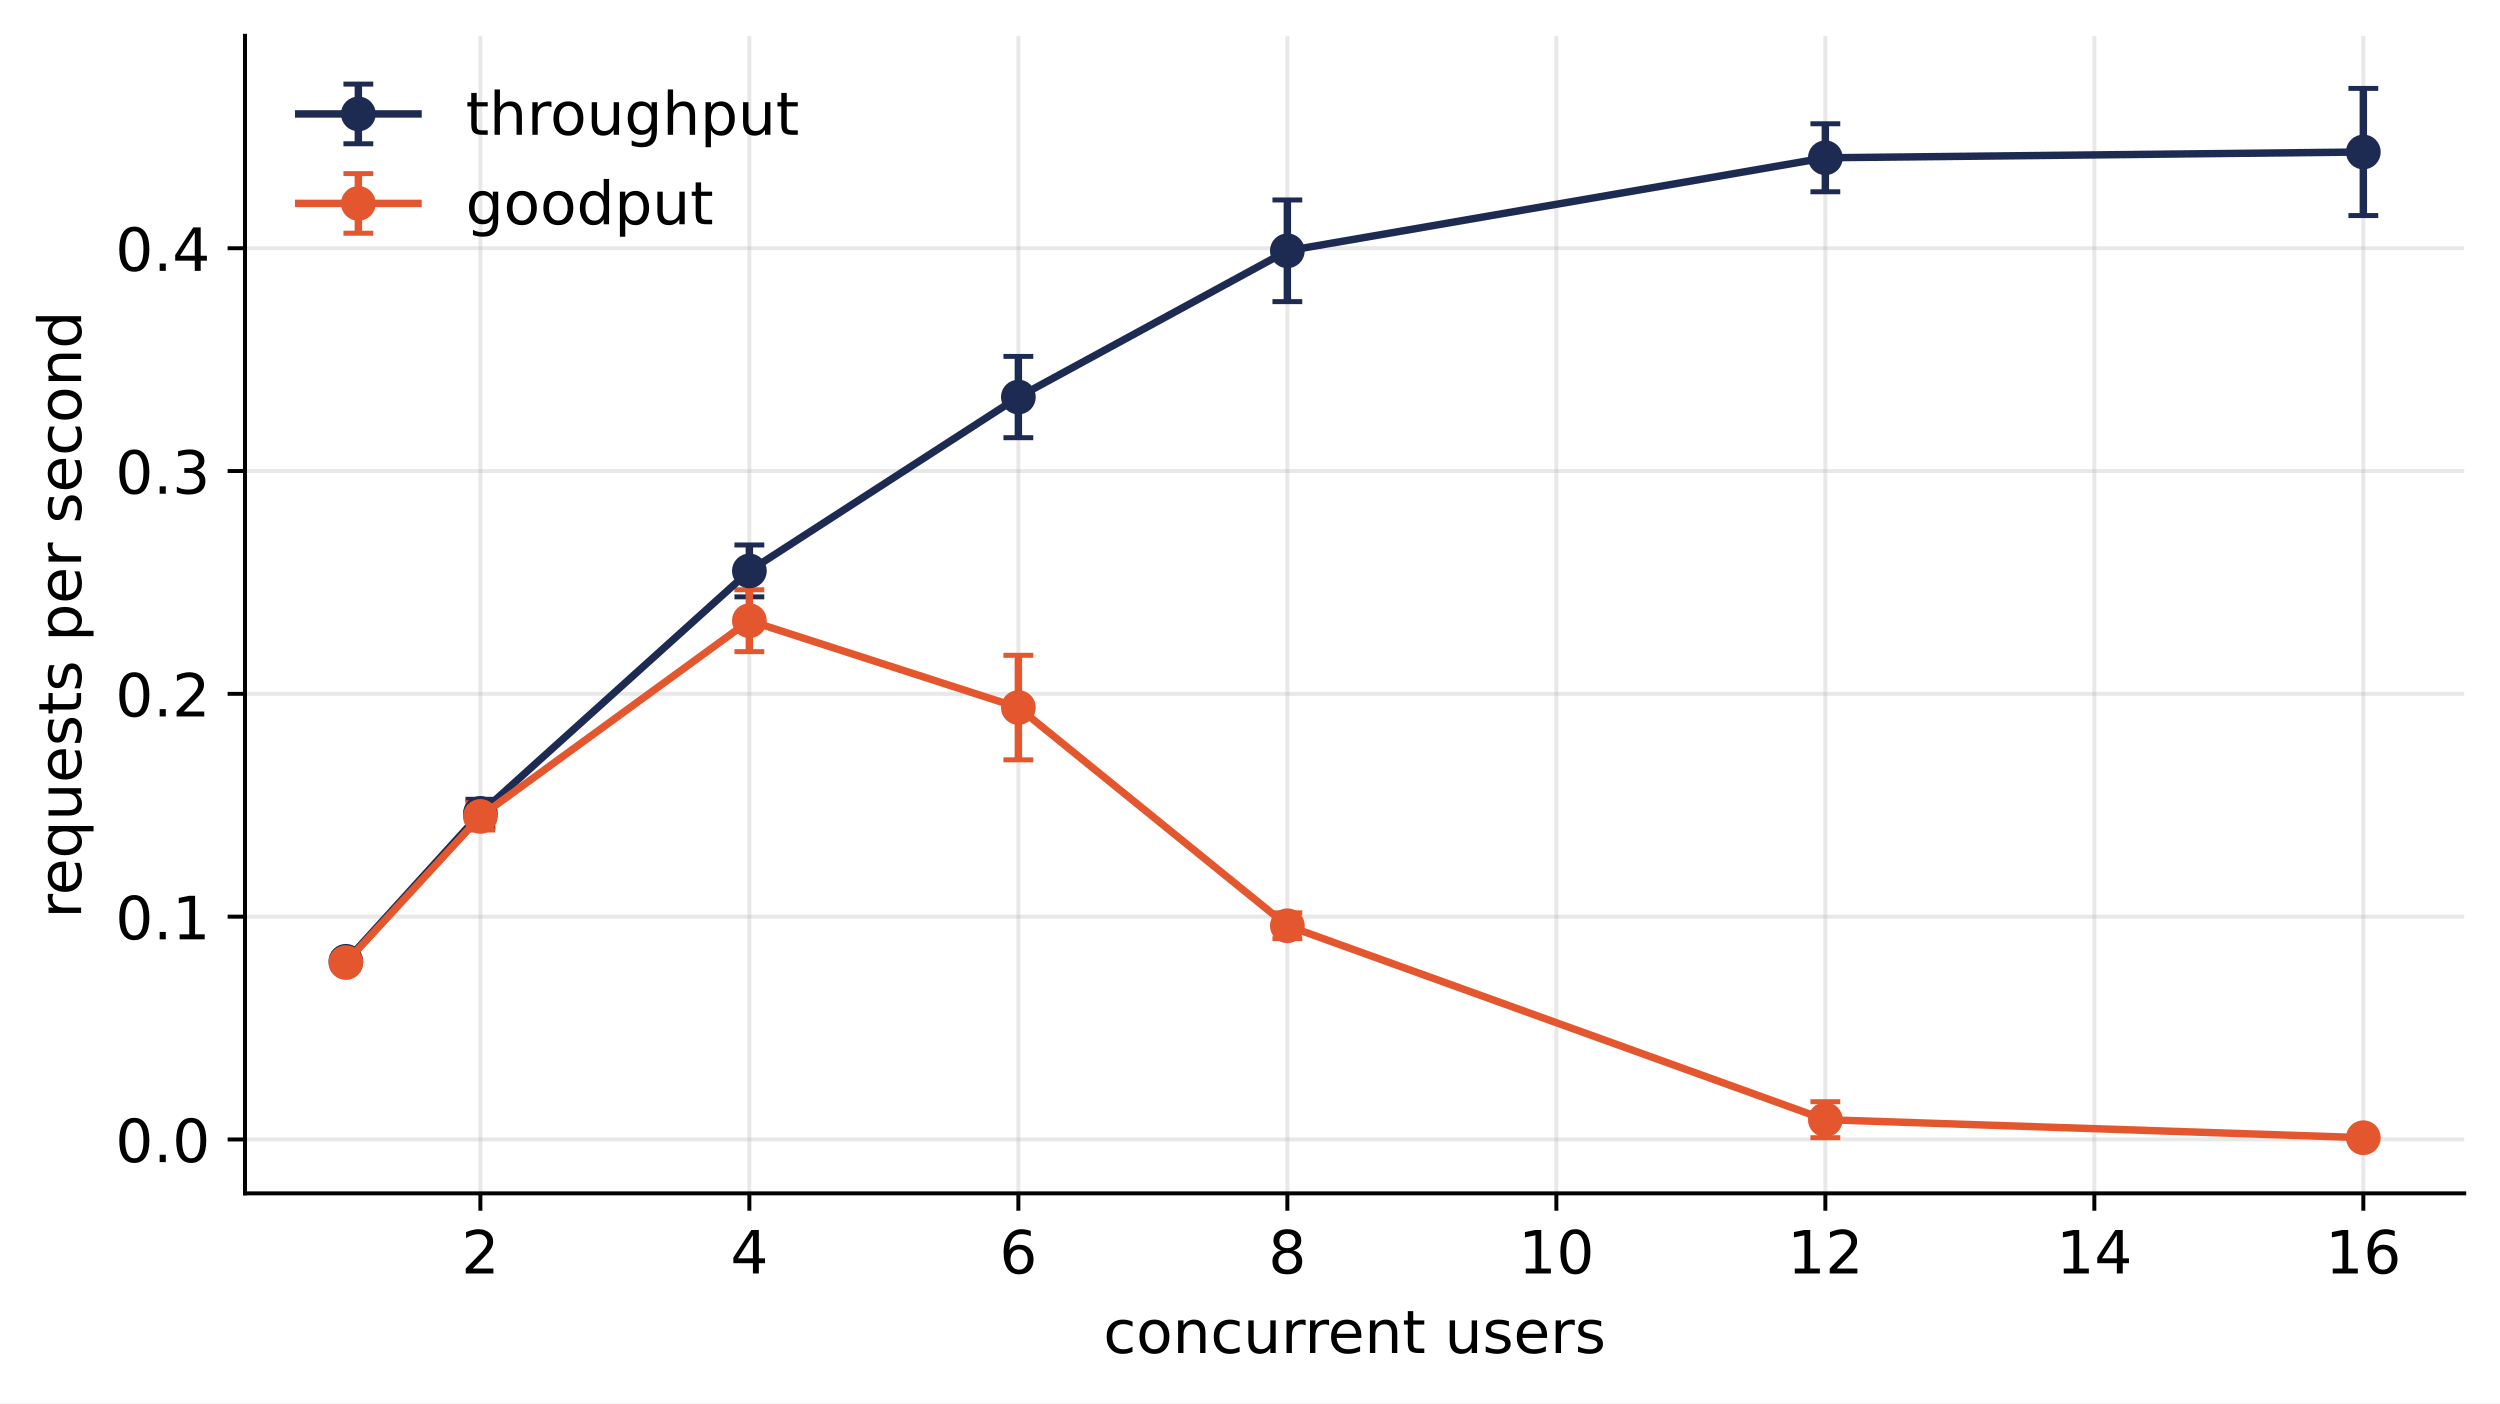
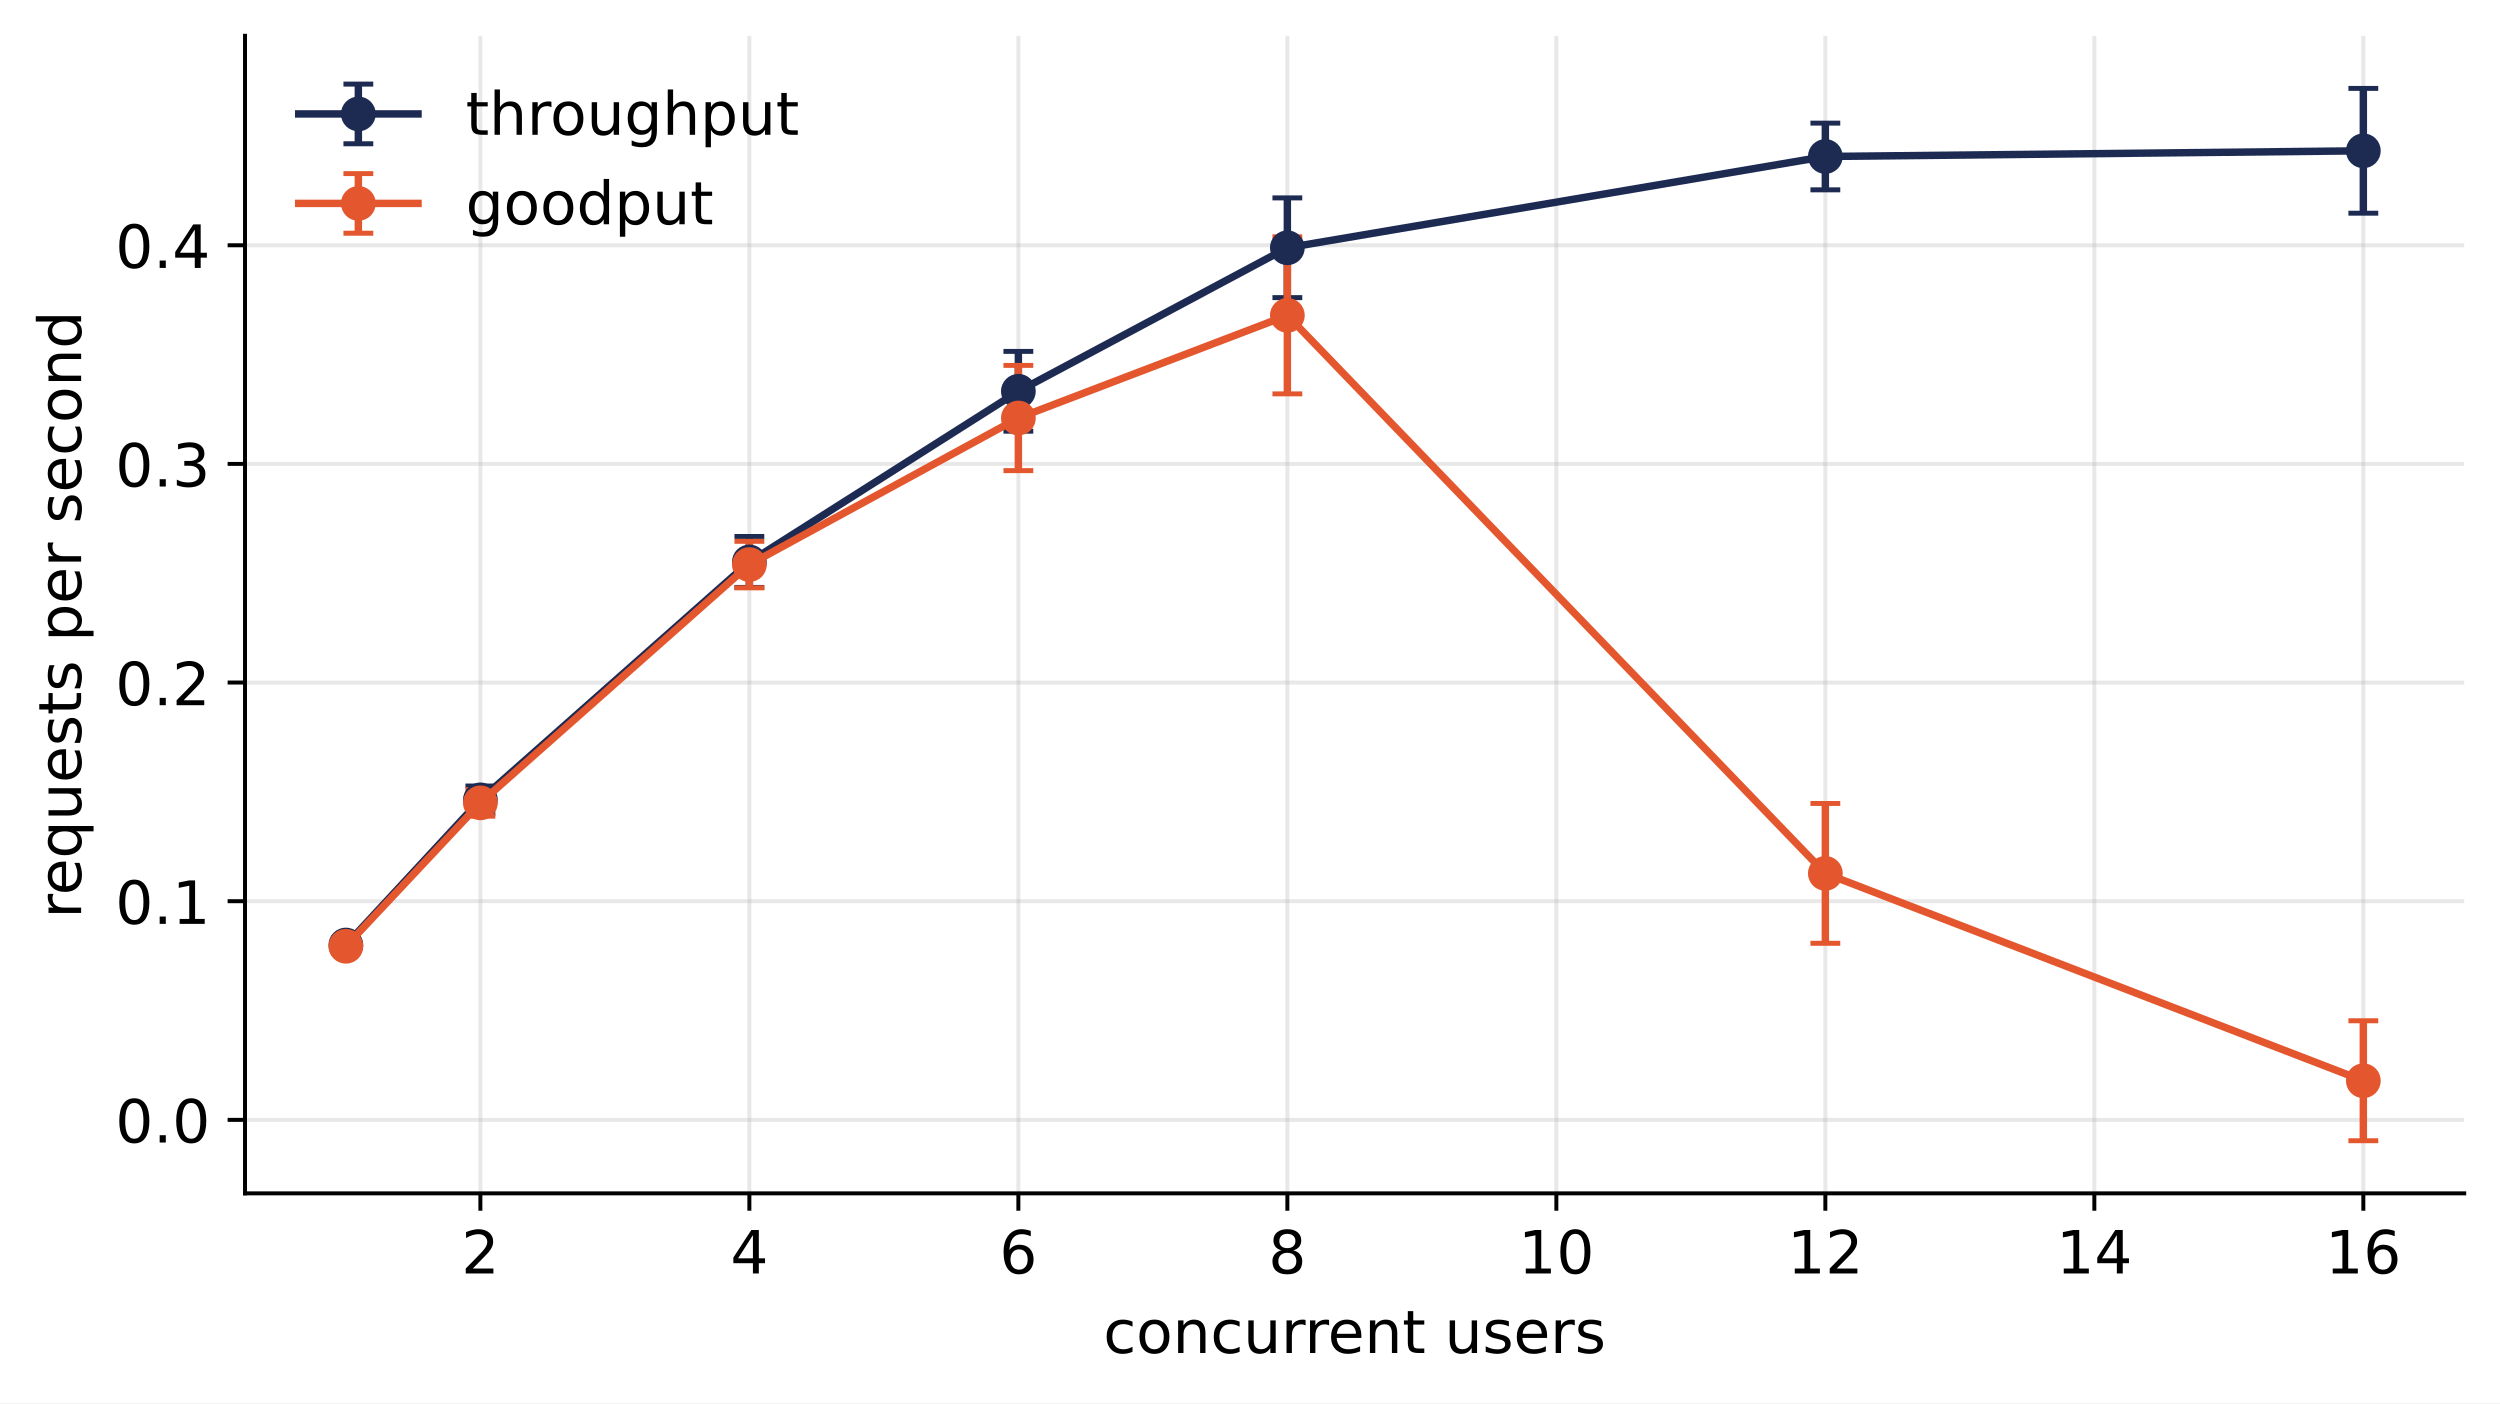
<svg xmlns="http://www.w3.org/2000/svg" xmlns:xlink="http://www.w3.org/1999/xlink" width="502.885pt" height="282.248pt" viewBox="0 0 502.885 282.248" version="1.1">
  <defs>
    <style type="text/css">*{stroke-linejoin: round; stroke-linecap: butt}</style>
  </defs>
  <g id="figure_1">
    <g id="patch_1">
      <path d="M 0 282.248  L 502.885 282.248  L 502.885 0  L 0 0  z " style="fill: #ffffff" />
    </g>
    <g id="axes_1">
      <g id="patch_2">
        <path d="M 49.285 240.048  L 495.685 240.048  L 495.685 7.2  L 49.285 7.2  z " style="fill: #ffffff" />
      </g>
      <g id="matplotlib.axis_1">
        <g id="xtick_1">
          <g id="line2d_1">
-             <path d="M 96.63 240.048  L 96.63 7.2  " clip-path="url(#p9371bac25e)" style="fill: none; stroke: #b0b0b0; stroke-opacity: 0.3; stroke-width: 0.8; stroke-linecap: square" />
+             <path d="M 96.63 240.048  L 96.63 7.2  " clip-path="url(#pc9ada90eff)" style="fill: none; stroke: #b0b0b0; stroke-opacity: 0.3; stroke-width: 0.8; stroke-linecap: square" />
          </g>
          <g id="line2d_2">
            <defs>
-               <path id="me5cb997155" d="M 0 0  L 0 3.5  " style="stroke: #000000; stroke-width: 0.8" />
+               <path id="mc9d8a9571c" d="M 0 0  L 0 3.5  " style="stroke: #000000; stroke-width: 0.8" />
            </defs>
            <g>
-               <use xlink:href="#me5cb997155" x="96.63" y="240.048" style="stroke: #000000; stroke-width: 0.8" />
+               <use xlink:href="#mc9d8a9571c" x="96.63" y="240.048" style="stroke: #000000; stroke-width: 0.8" />
            </g>
          </g>
          <g id="text_1">
            <text style="font-size: 12px; font-family: 'DejaVu Sans', 'Bitstream Vera Sans', 'Computer Modern Sans Serif', 'Lucida Grande', 'Verdana', 'Geneva', 'Lucid', 'Arial', 'Helvetica', 'Avant Garde', sans-serif; text-anchor: middle" x="96.63" y="256.165" transform="rotate(-0 96.63014 256.1652)">2</text>
          </g>
        </g>
        <g id="xtick_2">
          <g id="line2d_3">
-             <path d="M 150.739 240.048  L 150.739 7.2  " clip-path="url(#p9371bac25e)" style="fill: none; stroke: #b0b0b0; stroke-opacity: 0.3; stroke-width: 0.8; stroke-linecap: square" />
+             <path d="M 150.739 240.048  L 150.739 7.2  " clip-path="url(#pc9ada90eff)" style="fill: none; stroke: #b0b0b0; stroke-opacity: 0.3; stroke-width: 0.8; stroke-linecap: square" />
          </g>
          <g id="line2d_4">
            <g>
-               <use xlink:href="#me5cb997155" x="150.739" y="240.048" style="stroke: #000000; stroke-width: 0.8" />
+               <use xlink:href="#mc9d8a9571c" x="150.739" y="240.048" style="stroke: #000000; stroke-width: 0.8" />
            </g>
          </g>
          <g id="text_2">
            <text style="font-size: 12px; font-family: 'DejaVu Sans', 'Bitstream Vera Sans', 'Computer Modern Sans Serif', 'Lucida Grande', 'Verdana', 'Geneva', 'Lucid', 'Arial', 'Helvetica', 'Avant Garde', sans-serif; text-anchor: middle" x="150.739" y="256.165" transform="rotate(-0 150.7392 256.1652)">4</text>
          </g>
        </g>
        <g id="xtick_3">
          <g id="line2d_5">
-             <path d="M 204.848 240.048  L 204.848 7.2  " clip-path="url(#p9371bac25e)" style="fill: none; stroke: #b0b0b0; stroke-opacity: 0.3; stroke-width: 0.8; stroke-linecap: square" />
+             <path d="M 204.848 240.048  L 204.848 7.2  " clip-path="url(#pc9ada90eff)" style="fill: none; stroke: #b0b0b0; stroke-opacity: 0.3; stroke-width: 0.8; stroke-linecap: square" />
          </g>
          <g id="line2d_6">
            <g>
-               <use xlink:href="#me5cb997155" x="204.848" y="240.048" style="stroke: #000000; stroke-width: 0.8" />
+               <use xlink:href="#mc9d8a9571c" x="204.848" y="240.048" style="stroke: #000000; stroke-width: 0.8" />
            </g>
          </g>
          <g id="text_3">
            <text style="font-size: 12px; font-family: 'DejaVu Sans', 'Bitstream Vera Sans', 'Computer Modern Sans Serif', 'Lucida Grande', 'Verdana', 'Geneva', 'Lucid', 'Arial', 'Helvetica', 'Avant Garde', sans-serif; text-anchor: middle" x="204.848" y="256.165" transform="rotate(-0 204.8483 256.1652)">6</text>
          </g>
        </g>
        <g id="xtick_4">
          <g id="line2d_7">
-             <path d="M 258.957 240.048  L 258.957 7.2  " clip-path="url(#p9371bac25e)" style="fill: none; stroke: #b0b0b0; stroke-opacity: 0.3; stroke-width: 0.8; stroke-linecap: square" />
+             <path d="M 258.957 240.048  L 258.957 7.2  " clip-path="url(#pc9ada90eff)" style="fill: none; stroke: #b0b0b0; stroke-opacity: 0.3; stroke-width: 0.8; stroke-linecap: square" />
          </g>
          <g id="line2d_8">
            <g>
-               <use xlink:href="#me5cb997155" x="258.957" y="240.048" style="stroke: #000000; stroke-width: 0.8" />
+               <use xlink:href="#mc9d8a9571c" x="258.957" y="240.048" style="stroke: #000000; stroke-width: 0.8" />
            </g>
          </g>
          <g id="text_4">
            <text style="font-size: 12px; font-family: 'DejaVu Sans', 'Bitstream Vera Sans', 'Computer Modern Sans Serif', 'Lucida Grande', 'Verdana', 'Geneva', 'Lucid', 'Arial', 'Helvetica', 'Avant Garde', sans-serif; text-anchor: middle" x="258.957" y="256.165" transform="rotate(-0 258.9574 256.1652)">8</text>
          </g>
        </g>
        <g id="xtick_5">
          <g id="line2d_9">
-             <path d="M 313.067 240.048  L 313.067 7.2  " clip-path="url(#p9371bac25e)" style="fill: none; stroke: #b0b0b0; stroke-opacity: 0.3; stroke-width: 0.8; stroke-linecap: square" />
+             <path d="M 313.067 240.048  L 313.067 7.2  " clip-path="url(#pc9ada90eff)" style="fill: none; stroke: #b0b0b0; stroke-opacity: 0.3; stroke-width: 0.8; stroke-linecap: square" />
          </g>
          <g id="line2d_10">
            <g>
-               <use xlink:href="#me5cb997155" x="313.067" y="240.048" style="stroke: #000000; stroke-width: 0.8" />
+               <use xlink:href="#mc9d8a9571c" x="313.067" y="240.048" style="stroke: #000000; stroke-width: 0.8" />
            </g>
          </g>
          <g id="text_5">
            <text style="font-size: 12px; font-family: 'DejaVu Sans', 'Bitstream Vera Sans', 'Computer Modern Sans Serif', 'Lucida Grande', 'Verdana', 'Geneva', 'Lucid', 'Arial', 'Helvetica', 'Avant Garde', sans-serif; text-anchor: middle" x="313.067" y="256.165" transform="rotate(-0 313.0665 256.1652)">10</text>
          </g>
        </g>
        <g id="xtick_6">
          <g id="line2d_11">
-             <path d="M 367.176 240.048  L 367.176 7.2  " clip-path="url(#p9371bac25e)" style="fill: none; stroke: #b0b0b0; stroke-opacity: 0.3; stroke-width: 0.8; stroke-linecap: square" />
+             <path d="M 367.176 240.048  L 367.176 7.2  " clip-path="url(#pc9ada90eff)" style="fill: none; stroke: #b0b0b0; stroke-opacity: 0.3; stroke-width: 0.8; stroke-linecap: square" />
          </g>
          <g id="line2d_12">
            <g>
-               <use xlink:href="#me5cb997155" x="367.176" y="240.048" style="stroke: #000000; stroke-width: 0.8" />
+               <use xlink:href="#mc9d8a9571c" x="367.176" y="240.048" style="stroke: #000000; stroke-width: 0.8" />
            </g>
          </g>
          <g id="text_6">
            <text style="font-size: 12px; font-family: 'DejaVu Sans', 'Bitstream Vera Sans', 'Computer Modern Sans Serif', 'Lucida Grande', 'Verdana', 'Geneva', 'Lucid', 'Arial', 'Helvetica', 'Avant Garde', sans-serif; text-anchor: middle" x="367.176" y="256.165" transform="rotate(-0 367.1756 256.1652)">12</text>
          </g>
        </g>
        <g id="xtick_7">
          <g id="line2d_13">
-             <path d="M 421.285 240.048  L 421.285 7.2  " clip-path="url(#p9371bac25e)" style="fill: none; stroke: #b0b0b0; stroke-opacity: 0.3; stroke-width: 0.8; stroke-linecap: square" />
+             <path d="M 421.285 240.048  L 421.285 7.2  " clip-path="url(#pc9ada90eff)" style="fill: none; stroke: #b0b0b0; stroke-opacity: 0.3; stroke-width: 0.8; stroke-linecap: square" />
          </g>
          <g id="line2d_14">
            <g>
-               <use xlink:href="#me5cb997155" x="421.285" y="240.048" style="stroke: #000000; stroke-width: 0.8" />
+               <use xlink:href="#mc9d8a9571c" x="421.285" y="240.048" style="stroke: #000000; stroke-width: 0.8" />
            </g>
          </g>
          <g id="text_7">
            <text style="font-size: 12px; font-family: 'DejaVu Sans', 'Bitstream Vera Sans', 'Computer Modern Sans Serif', 'Lucida Grande', 'Verdana', 'Geneva', 'Lucid', 'Arial', 'Helvetica', 'Avant Garde', sans-serif; text-anchor: middle" x="421.285" y="256.165" transform="rotate(-0 421.2847 256.1652)">14</text>
          </g>
        </g>
        <g id="xtick_8">
          <g id="line2d_15">
-             <path d="M 475.394 240.048  L 475.394 7.2  " clip-path="url(#p9371bac25e)" style="fill: none; stroke: #b0b0b0; stroke-opacity: 0.3; stroke-width: 0.8; stroke-linecap: square" />
+             <path d="M 475.394 240.048  L 475.394 7.2  " clip-path="url(#pc9ada90eff)" style="fill: none; stroke: #b0b0b0; stroke-opacity: 0.3; stroke-width: 0.8; stroke-linecap: square" />
          </g>
          <g id="line2d_16">
            <g>
-               <use xlink:href="#me5cb997155" x="475.394" y="240.048" style="stroke: #000000; stroke-width: 0.8" />
+               <use xlink:href="#mc9d8a9571c" x="475.394" y="240.048" style="stroke: #000000; stroke-width: 0.8" />
            </g>
          </g>
          <g id="text_8">
            <text style="font-size: 12px; font-family: 'DejaVu Sans', 'Bitstream Vera Sans', 'Computer Modern Sans Serif', 'Lucida Grande', 'Verdana', 'Geneva', 'Lucid', 'Arial', 'Helvetica', 'Avant Garde', sans-serif; text-anchor: middle" x="475.394" y="256.165" transform="rotate(-0 475.3938 256.1652)">16</text>
          </g>
        </g>
        <g id="text_9">
          <text style="font-size: 12px; font-family: 'DejaVu Sans', 'Bitstream Vera Sans', 'Computer Modern Sans Serif', 'Lucida Grande', 'Verdana', 'Geneva', 'Lucid', 'Arial', 'Helvetica', 'Avant Garde', sans-serif; text-anchor: middle" x="272.485" y="272.165" transform="rotate(-0 272.4847 272.1652)">concurrent users</text>
        </g>
      </g>
      <g id="matplotlib.axis_2">
        <g id="ytick_1">
          <g id="line2d_17">
-             <path d="M 49.285 229.206  L 495.685 229.206  " clip-path="url(#p9371bac25e)" style="fill: none; stroke: #b0b0b0; stroke-opacity: 0.3; stroke-width: 0.8; stroke-linecap: square" />
+             <path d="M 49.285 225.266  L 495.685 225.266  " clip-path="url(#pc9ada90eff)" style="fill: none; stroke: #b0b0b0; stroke-opacity: 0.3; stroke-width: 0.8; stroke-linecap: square" />
          </g>
          <g id="line2d_18">
            <defs>
-               <path id="m9ff4a18f76" d="M 0 0  L -3.5 0  " style="stroke: #000000; stroke-width: 0.8" />
+               <path id="m0619f867f4" d="M 0 0  L -3.5 0  " style="stroke: #000000; stroke-width: 0.8" />
            </defs>
            <g>
-               <use xlink:href="#m9ff4a18f76" x="49.285" y="229.206" style="stroke: #000000; stroke-width: 0.8" />
+               <use xlink:href="#m0619f867f4" x="49.285" y="225.266" style="stroke: #000000; stroke-width: 0.8" />
            </g>
          </g>
          <g id="text_10">
-             <text style="font-size: 12px; font-family: 'DejaVu Sans', 'Bitstream Vera Sans', 'Computer Modern Sans Serif', 'Lucida Grande', 'Verdana', 'Geneva', 'Lucid', 'Arial', 'Helvetica', 'Avant Garde', sans-serif; text-anchor: end" x="42.285" y="233.765" transform="rotate(-0 42.28469 233.7649)">0.0</text>
+             <text style="font-size: 12px; font-family: 'DejaVu Sans', 'Bitstream Vera Sans', 'Computer Modern Sans Serif', 'Lucida Grande', 'Verdana', 'Geneva', 'Lucid', 'Arial', 'Helvetica', 'Avant Garde', sans-serif; text-anchor: end" x="42.285" y="229.825" transform="rotate(-0 42.28469 229.8245)">0.0</text>
          </g>
        </g>
        <g id="ytick_2">
          <g id="line2d_19">
-             <path d="M 49.285 184.388  L 495.685 184.388  " clip-path="url(#p9371bac25e)" style="fill: none; stroke: #b0b0b0; stroke-opacity: 0.3; stroke-width: 0.8; stroke-linecap: square" />
+             <path d="M 49.285 181.283  L 495.685 181.283  " clip-path="url(#pc9ada90eff)" style="fill: none; stroke: #b0b0b0; stroke-opacity: 0.3; stroke-width: 0.8; stroke-linecap: square" />
          </g>
          <g id="line2d_20">
            <g>
-               <use xlink:href="#m9ff4a18f76" x="49.285" y="184.388" style="stroke: #000000; stroke-width: 0.8" />
+               <use xlink:href="#m0619f867f4" x="49.285" y="181.283" style="stroke: #000000; stroke-width: 0.8" />
            </g>
          </g>
          <g id="text_11">
-             <text style="font-size: 12px; font-family: 'DejaVu Sans', 'Bitstream Vera Sans', 'Computer Modern Sans Serif', 'Lucida Grande', 'Verdana', 'Geneva', 'Lucid', 'Arial', 'Helvetica', 'Avant Garde', sans-serif; text-anchor: end" x="42.285" y="188.946" transform="rotate(-0 42.28469 188.9462)">0.1</text>
+             <text style="font-size: 12px; font-family: 'DejaVu Sans', 'Bitstream Vera Sans', 'Computer Modern Sans Serif', 'Lucida Grande', 'Verdana', 'Geneva', 'Lucid', 'Arial', 'Helvetica', 'Avant Garde', sans-serif; text-anchor: end" x="42.285" y="185.841" transform="rotate(-0 42.28469 185.8412)">0.1</text>
          </g>
        </g>
        <g id="ytick_3">
          <g id="line2d_21">
-             <path d="M 49.285 139.569  L 495.685 139.569  " clip-path="url(#p9371bac25e)" style="fill: none; stroke: #b0b0b0; stroke-opacity: 0.3; stroke-width: 0.8; stroke-linecap: square" />
+             <path d="M 49.285 137.299  L 495.685 137.299  " clip-path="url(#pc9ada90eff)" style="fill: none; stroke: #b0b0b0; stroke-opacity: 0.3; stroke-width: 0.8; stroke-linecap: square" />
          </g>
          <g id="line2d_22">
            <g>
-               <use xlink:href="#m9ff4a18f76" x="49.285" y="139.569" style="stroke: #000000; stroke-width: 0.8" />
+               <use xlink:href="#m0619f867f4" x="49.285" y="137.299" style="stroke: #000000; stroke-width: 0.8" />
            </g>
          </g>
          <g id="text_12">
-             <text style="font-size: 12px; font-family: 'DejaVu Sans', 'Bitstream Vera Sans', 'Computer Modern Sans Serif', 'Lucida Grande', 'Verdana', 'Geneva', 'Lucid', 'Arial', 'Helvetica', 'Avant Garde', sans-serif; text-anchor: end" x="42.285" y="144.128" transform="rotate(-0 42.28469 144.1275)">0.2</text>
+             <text style="font-size: 12px; font-family: 'DejaVu Sans', 'Bitstream Vera Sans', 'Computer Modern Sans Serif', 'Lucida Grande', 'Verdana', 'Geneva', 'Lucid', 'Arial', 'Helvetica', 'Avant Garde', sans-serif; text-anchor: end" x="42.285" y="141.858" transform="rotate(-0 42.28469 141.8578)">0.2</text>
          </g>
        </g>
        <g id="ytick_4">
          <g id="line2d_23">
-             <path d="M 49.285 94.75  L 495.685 94.75  " clip-path="url(#p9371bac25e)" style="fill: none; stroke: #b0b0b0; stroke-opacity: 0.3; stroke-width: 0.8; stroke-linecap: square" />
+             <path d="M 49.285 93.316  L 495.685 93.316  " clip-path="url(#pc9ada90eff)" style="fill: none; stroke: #b0b0b0; stroke-opacity: 0.3; stroke-width: 0.8; stroke-linecap: square" />
          </g>
          <g id="line2d_24">
            <g>
-               <use xlink:href="#m9ff4a18f76" x="49.285" y="94.75" style="stroke: #000000; stroke-width: 0.8" />
+               <use xlink:href="#m0619f867f4" x="49.285" y="93.316" style="stroke: #000000; stroke-width: 0.8" />
            </g>
          </g>
          <g id="text_13">
-             <text style="font-size: 12px; font-family: 'DejaVu Sans', 'Bitstream Vera Sans', 'Computer Modern Sans Serif', 'Lucida Grande', 'Verdana', 'Geneva', 'Lucid', 'Arial', 'Helvetica', 'Avant Garde', sans-serif; text-anchor: end" x="42.285" y="99.309" transform="rotate(-0 42.28469 99.30885)">0.3</text>
+             <text style="font-size: 12px; font-family: 'DejaVu Sans', 'Bitstream Vera Sans', 'Computer Modern Sans Serif', 'Lucida Grande', 'Verdana', 'Geneva', 'Lucid', 'Arial', 'Helvetica', 'Avant Garde', sans-serif; text-anchor: end" x="42.285" y="97.874" transform="rotate(-0 42.28469 97.8744)">0.3</text>
          </g>
        </g>
        <g id="ytick_5">
          <g id="line2d_25">
-             <path d="M 49.285 49.932  L 495.685 49.932  " clip-path="url(#p9371bac25e)" style="fill: none; stroke: #b0b0b0; stroke-opacity: 0.3; stroke-width: 0.8; stroke-linecap: square" />
+             <path d="M 49.285 49.332  L 495.685 49.332  " clip-path="url(#pc9ada90eff)" style="fill: none; stroke: #b0b0b0; stroke-opacity: 0.3; stroke-width: 0.8; stroke-linecap: square" />
          </g>
          <g id="line2d_26">
            <g>
-               <use xlink:href="#m9ff4a18f76" x="49.285" y="49.932" style="stroke: #000000; stroke-width: 0.8" />
+               <use xlink:href="#m0619f867f4" x="49.285" y="49.332" style="stroke: #000000; stroke-width: 0.8" />
            </g>
          </g>
          <g id="text_14">
-             <text style="font-size: 12px; font-family: 'DejaVu Sans', 'Bitstream Vera Sans', 'Computer Modern Sans Serif', 'Lucida Grande', 'Verdana', 'Geneva', 'Lucid', 'Arial', 'Helvetica', 'Avant Garde', sans-serif; text-anchor: end" x="42.285" y="54.49" transform="rotate(-0 42.28469 54.49017)">0.4</text>
+             <text style="font-size: 12px; font-family: 'DejaVu Sans', 'Bitstream Vera Sans', 'Computer Modern Sans Serif', 'Lucida Grande', 'Verdana', 'Geneva', 'Lucid', 'Arial', 'Helvetica', 'Avant Garde', sans-serif; text-anchor: end" x="42.285" y="53.891" transform="rotate(-0 42.28469 53.89102)">0.4</text>
          </g>
        </g>
        <g id="text_15">
          <text style="font-size: 12px; font-family: 'DejaVu Sans', 'Bitstream Vera Sans', 'Computer Modern Sans Serif', 'Lucida Grande', 'Verdana', 'Geneva', 'Lucid', 'Arial', 'Helvetica', 'Avant Garde', sans-serif; text-anchor: middle" x="16.318" y="123.624" transform="rotate(-90 16.31812 123.624)">requests per second</text>
        </g>
      </g>
      <g id="LineCollection_1">
-         <path d="M 69.576 194.777  L 69.576 191.962  " clip-path="url(#p9371bac25e)" style="fill: none; stroke: #1d2b53; stroke-width: 1.5" />
-         <path d="M 96.63 166.456  L 96.63 160.773  " clip-path="url(#p9371bac25e)" style="fill: none; stroke: #1d2b53; stroke-width: 1.5" />
-         <path d="M 150.739 120.064  L 150.739 109.624  " clip-path="url(#p9371bac25e)" style="fill: none; stroke: #1d2b53; stroke-width: 1.5" />
-         <path d="M 204.848 88.046  L 204.848 71.689  " clip-path="url(#p9371bac25e)" style="fill: none; stroke: #1d2b53; stroke-width: 1.5" />
-         <path d="M 258.957 60.672  L 258.957 40.224  " clip-path="url(#p9371bac25e)" style="fill: none; stroke: #1d2b53; stroke-width: 1.5" />
-         <path d="M 367.176 38.576  L 367.176 24.899  " clip-path="url(#p9371bac25e)" style="fill: none; stroke: #1d2b53; stroke-width: 1.5" />
-         <path d="M 475.394 43.363  L 475.394 17.784  " clip-path="url(#p9371bac25e)" style="fill: none; stroke: #1d2b53; stroke-width: 1.5" />
+         <path d="M 69.576 191.478  L 69.576 188.716  " clip-path="url(#pc9ada90eff)" style="fill: none; stroke: #1d2b53; stroke-width: 1.5" />
+         <path d="M 96.63 163.686  L 96.63 158.109  " clip-path="url(#pc9ada90eff)" style="fill: none; stroke: #1d2b53; stroke-width: 1.5" />
+         <path d="M 150.739 118.158  L 150.739 107.912  " clip-path="url(#pc9ada90eff)" style="fill: none; stroke: #1d2b53; stroke-width: 1.5" />
+         <path d="M 204.848 86.737  L 204.848 70.684  " clip-path="url(#pc9ada90eff)" style="fill: none; stroke: #1d2b53; stroke-width: 1.5" />
+         <path d="M 258.957 59.873  L 258.957 39.806  " clip-path="url(#pc9ada90eff)" style="fill: none; stroke: #1d2b53; stroke-width: 1.5" />
+         <path d="M 367.176 38.189  L 367.176 24.766  " clip-path="url(#pc9ada90eff)" style="fill: none; stroke: #1d2b53; stroke-width: 1.5" />
+         <path d="M 475.394 42.886  L 475.394 17.784  " clip-path="url(#pc9ada90eff)" style="fill: none; stroke: #1d2b53; stroke-width: 1.5" />
      </g>
      <g id="line2d_27">
        <defs>
-           <path id="m1458fc6a30" d="M 3 0  L -3 -0  " style="stroke: #1d2b53" />
+           <path id="mf21cbfca89" d="M 3 0  L -3 -0  " style="stroke: #1d2b53" />
        </defs>
-         <g clip-path="url(#p9371bac25e)">
-           <use xlink:href="#m1458fc6a30" x="69.576" y="194.777" style="fill: #1d2b53; stroke: #1d2b53" />
-           <use xlink:href="#m1458fc6a30" x="96.63" y="166.456" style="fill: #1d2b53; stroke: #1d2b53" />
-           <use xlink:href="#m1458fc6a30" x="150.739" y="120.064" style="fill: #1d2b53; stroke: #1d2b53" />
-           <use xlink:href="#m1458fc6a30" x="204.848" y="88.046" style="fill: #1d2b53; stroke: #1d2b53" />
-           <use xlink:href="#m1458fc6a30" x="258.957" y="60.672" style="fill: #1d2b53; stroke: #1d2b53" />
-           <use xlink:href="#m1458fc6a30" x="367.176" y="38.576" style="fill: #1d2b53; stroke: #1d2b53" />
-           <use xlink:href="#m1458fc6a30" x="475.394" y="43.363" style="fill: #1d2b53; stroke: #1d2b53" />
+         <g clip-path="url(#pc9ada90eff)">
+           <use xlink:href="#mf21cbfca89" x="69.576" y="191.478" style="fill: #1d2b53; stroke: #1d2b53" />
+           <use xlink:href="#mf21cbfca89" x="96.63" y="163.686" style="fill: #1d2b53; stroke: #1d2b53" />
+           <use xlink:href="#mf21cbfca89" x="150.739" y="118.158" style="fill: #1d2b53; stroke: #1d2b53" />
+           <use xlink:href="#mf21cbfca89" x="204.848" y="86.737" style="fill: #1d2b53; stroke: #1d2b53" />
+           <use xlink:href="#mf21cbfca89" x="258.957" y="59.873" style="fill: #1d2b53; stroke: #1d2b53" />
+           <use xlink:href="#mf21cbfca89" x="367.176" y="38.189" style="fill: #1d2b53; stroke: #1d2b53" />
+           <use xlink:href="#mf21cbfca89" x="475.394" y="42.886" style="fill: #1d2b53; stroke: #1d2b53" />
        </g>
      </g>
      <g id="line2d_28">
-         <g clip-path="url(#p9371bac25e)">
-           <use xlink:href="#m1458fc6a30" x="69.576" y="191.962" style="fill: #1d2b53; stroke: #1d2b53" />
-           <use xlink:href="#m1458fc6a30" x="96.63" y="160.773" style="fill: #1d2b53; stroke: #1d2b53" />
-           <use xlink:href="#m1458fc6a30" x="150.739" y="109.624" style="fill: #1d2b53; stroke: #1d2b53" />
-           <use xlink:href="#m1458fc6a30" x="204.848" y="71.689" style="fill: #1d2b53; stroke: #1d2b53" />
-           <use xlink:href="#m1458fc6a30" x="258.957" y="40.224" style="fill: #1d2b53; stroke: #1d2b53" />
-           <use xlink:href="#m1458fc6a30" x="367.176" y="24.899" style="fill: #1d2b53; stroke: #1d2b53" />
-           <use xlink:href="#m1458fc6a30" x="475.394" y="17.784" style="fill: #1d2b53; stroke: #1d2b53" />
+         <g clip-path="url(#pc9ada90eff)">
+           <use xlink:href="#mf21cbfca89" x="69.576" y="188.716" style="fill: #1d2b53; stroke: #1d2b53" />
+           <use xlink:href="#mf21cbfca89" x="96.63" y="158.109" style="fill: #1d2b53; stroke: #1d2b53" />
+           <use xlink:href="#mf21cbfca89" x="150.739" y="107.912" style="fill: #1d2b53; stroke: #1d2b53" />
+           <use xlink:href="#mf21cbfca89" x="204.848" y="70.684" style="fill: #1d2b53; stroke: #1d2b53" />
+           <use xlink:href="#mf21cbfca89" x="258.957" y="39.806" style="fill: #1d2b53; stroke: #1d2b53" />
+           <use xlink:href="#mf21cbfca89" x="367.176" y="24.766" style="fill: #1d2b53; stroke: #1d2b53" />
+           <use xlink:href="#mf21cbfca89" x="475.394" y="17.784" style="fill: #1d2b53; stroke: #1d2b53" />
        </g>
      </g>
      <g id="LineCollection_2">
-         <path d="M 69.576 194.95  L 69.576 192.292  " clip-path="url(#p9371bac25e)" style="fill: none; stroke: #e4572e; stroke-width: 1.5" />
-         <path d="M 96.63 166.954  L 96.63 161.496  " clip-path="url(#p9371bac25e)" style="fill: none; stroke: #e4572e; stroke-width: 1.5" />
-         <path d="M 150.739 131.082  L 150.739 118.637  " clip-path="url(#p9371bac25e)" style="fill: none; stroke: #e4572e; stroke-width: 1.5" />
-         <path d="M 204.848 152.842  L 204.848 131.815  " clip-path="url(#p9371bac25e)" style="fill: none; stroke: #e4572e; stroke-width: 1.5" />
-         <path d="M 258.957 188.819  L 258.957 183.613  " clip-path="url(#p9371bac25e)" style="fill: none; stroke: #e4572e; stroke-width: 1.5" />
-         <path d="M 367.176 228.85  L 367.176 221.612  " clip-path="url(#p9371bac25e)" style="fill: none; stroke: #e4572e; stroke-width: 1.5" />
-         <path d="M 475.394 229.464  L 475.394 228.245  " clip-path="url(#p9371bac25e)" style="fill: none; stroke: #e4572e; stroke-width: 1.5" />
+         <path d="M 69.576 191.648  L 69.576 189.039  " clip-path="url(#pc9ada90eff)" style="fill: none; stroke: #e4572e; stroke-width: 1.5" />
+         <path d="M 96.63 164.174  L 96.63 158.817  " clip-path="url(#pc9ada90eff)" style="fill: none; stroke: #e4572e; stroke-width: 1.5" />
+         <path d="M 150.739 118.242  L 150.739 108.893  " clip-path="url(#pc9ada90eff)" style="fill: none; stroke: #e4572e; stroke-width: 1.5" />
+         <path d="M 204.848 94.669  L 204.848 73.503  " clip-path="url(#pc9ada90eff)" style="fill: none; stroke: #e4572e; stroke-width: 1.5" />
+         <path d="M 258.957 79.228  L 258.957 47.641  " clip-path="url(#pc9ada90eff)" style="fill: none; stroke: #e4572e; stroke-width: 1.5" />
+         <path d="M 367.176 189.75  L 367.176 161.622  " clip-path="url(#pc9ada90eff)" style="fill: none; stroke: #e4572e; stroke-width: 1.5" />
+         <path d="M 475.394 229.464  L 475.394 205.329  " clip-path="url(#pc9ada90eff)" style="fill: none; stroke: #e4572e; stroke-width: 1.5" />
      </g>
      <g id="line2d_29">
        <defs>
-           <path id="m627c085e9f" d="M 3 0  L -3 -0  " style="stroke: #e4572e" />
+           <path id="m686396f4d4" d="M 3 0  L -3 -0  " style="stroke: #e4572e" />
        </defs>
-         <g clip-path="url(#p9371bac25e)">
-           <use xlink:href="#m627c085e9f" x="69.576" y="194.95" style="fill: #e4572e; stroke: #e4572e" />
-           <use xlink:href="#m627c085e9f" x="96.63" y="166.954" style="fill: #e4572e; stroke: #e4572e" />
-           <use xlink:href="#m627c085e9f" x="150.739" y="131.082" style="fill: #e4572e; stroke: #e4572e" />
-           <use xlink:href="#m627c085e9f" x="204.848" y="152.842" style="fill: #e4572e; stroke: #e4572e" />
-           <use xlink:href="#m627c085e9f" x="258.957" y="188.819" style="fill: #e4572e; stroke: #e4572e" />
-           <use xlink:href="#m627c085e9f" x="367.176" y="228.85" style="fill: #e4572e; stroke: #e4572e" />
-           <use xlink:href="#m627c085e9f" x="475.394" y="229.464" style="fill: #e4572e; stroke: #e4572e" />
+         <g clip-path="url(#pc9ada90eff)">
+           <use xlink:href="#m686396f4d4" x="69.576" y="191.648" style="fill: #e4572e; stroke: #e4572e" />
+           <use xlink:href="#m686396f4d4" x="96.63" y="164.174" style="fill: #e4572e; stroke: #e4572e" />
+           <use xlink:href="#m686396f4d4" x="150.739" y="118.242" style="fill: #e4572e; stroke: #e4572e" />
+           <use xlink:href="#m686396f4d4" x="204.848" y="94.669" style="fill: #e4572e; stroke: #e4572e" />
+           <use xlink:href="#m686396f4d4" x="258.957" y="79.228" style="fill: #e4572e; stroke: #e4572e" />
+           <use xlink:href="#m686396f4d4" x="367.176" y="189.75" style="fill: #e4572e; stroke: #e4572e" />
+           <use xlink:href="#m686396f4d4" x="475.394" y="229.464" style="fill: #e4572e; stroke: #e4572e" />
        </g>
      </g>
      <g id="line2d_30">
-         <g clip-path="url(#p9371bac25e)">
-           <use xlink:href="#m627c085e9f" x="69.576" y="192.292" style="fill: #e4572e; stroke: #e4572e" />
-           <use xlink:href="#m627c085e9f" x="96.63" y="161.496" style="fill: #e4572e; stroke: #e4572e" />
-           <use xlink:href="#m627c085e9f" x="150.739" y="118.637" style="fill: #e4572e; stroke: #e4572e" />
-           <use xlink:href="#m627c085e9f" x="204.848" y="131.815" style="fill: #e4572e; stroke: #e4572e" />
-           <use xlink:href="#m627c085e9f" x="258.957" y="183.613" style="fill: #e4572e; stroke: #e4572e" />
-           <use xlink:href="#m627c085e9f" x="367.176" y="221.612" style="fill: #e4572e; stroke: #e4572e" />
-           <use xlink:href="#m627c085e9f" x="475.394" y="228.245" style="fill: #e4572e; stroke: #e4572e" />
+         <g clip-path="url(#pc9ada90eff)">
+           <use xlink:href="#m686396f4d4" x="69.576" y="189.039" style="fill: #e4572e; stroke: #e4572e" />
+           <use xlink:href="#m686396f4d4" x="96.63" y="158.817" style="fill: #e4572e; stroke: #e4572e" />
+           <use xlink:href="#m686396f4d4" x="150.739" y="108.893" style="fill: #e4572e; stroke: #e4572e" />
+           <use xlink:href="#m686396f4d4" x="204.848" y="73.503" style="fill: #e4572e; stroke: #e4572e" />
+           <use xlink:href="#m686396f4d4" x="258.957" y="47.641" style="fill: #e4572e; stroke: #e4572e" />
+           <use xlink:href="#m686396f4d4" x="367.176" y="161.622" style="fill: #e4572e; stroke: #e4572e" />
+           <use xlink:href="#m686396f4d4" x="475.394" y="205.329" style="fill: #e4572e; stroke: #e4572e" />
        </g>
      </g>
      <g id="line2d_31">
-         <path d="M 69.576 193.37  L 96.63 163.615  L 150.739 114.844  L 204.848 79.868  L 258.957 50.448  L 367.176 31.737  L 475.394 30.573  " clip-path="url(#p9371bac25e)" style="fill: none; stroke: #1d2b53; stroke-width: 1.5; stroke-linecap: square" />
+         <path d="M 69.576 190.097  L 96.63 160.897  L 150.739 113.035  L 204.848 78.711  L 258.957 49.839  L 367.176 31.477  L 475.394 30.335  " clip-path="url(#pc9ada90eff)" style="fill: none; stroke: #1d2b53; stroke-width: 1.5; stroke-linecap: square" />
        <defs>
-           <path id="m40afc29498" d="M 0 3  C 0.796 3 1.559 2.684 2.121 2.121  C 2.684 1.559 3 0.796 3 0  C 3 -0.796 2.684 -1.559 2.121 -2.121  C 1.559 -2.684 0.796 -3 0 -3  C -0.796 -3 -1.559 -2.684 -2.121 -2.121  C -2.684 -1.559 -3 -0.796 -3 0  C -3 0.796 -2.684 1.559 -2.121 2.121  C -1.559 2.684 -0.796 3 0 3  z " style="stroke: #1d2b53" />
+           <path id="m2db08ec1b0" d="M 0 3  C 0.796 3 1.559 2.684 2.121 2.121  C 2.684 1.559 3 0.796 3 0  C 3 -0.796 2.684 -1.559 2.121 -2.121  C 1.559 -2.684 0.796 -3 0 -3  C -0.796 -3 -1.559 -2.684 -2.121 -2.121  C -2.684 -1.559 -3 -0.796 -3 0  C -3 0.796 -2.684 1.559 -2.121 2.121  C -1.559 2.684 -0.796 3 0 3  z " style="stroke: #1d2b53" />
        </defs>
-         <g clip-path="url(#p9371bac25e)">
-           <use xlink:href="#m40afc29498" x="69.576" y="193.37" style="fill: #1d2b53; stroke: #1d2b53" />
-           <use xlink:href="#m40afc29498" x="96.63" y="163.615" style="fill: #1d2b53; stroke: #1d2b53" />
-           <use xlink:href="#m40afc29498" x="150.739" y="114.844" style="fill: #1d2b53; stroke: #1d2b53" />
-           <use xlink:href="#m40afc29498" x="204.848" y="79.868" style="fill: #1d2b53; stroke: #1d2b53" />
-           <use xlink:href="#m40afc29498" x="258.957" y="50.448" style="fill: #1d2b53; stroke: #1d2b53" />
-           <use xlink:href="#m40afc29498" x="367.176" y="31.737" style="fill: #1d2b53; stroke: #1d2b53" />
-           <use xlink:href="#m40afc29498" x="475.394" y="30.573" style="fill: #1d2b53; stroke: #1d2b53" />
+         <g clip-path="url(#pc9ada90eff)">
+           <use xlink:href="#m2db08ec1b0" x="69.576" y="190.097" style="fill: #1d2b53; stroke: #1d2b53" />
+           <use xlink:href="#m2db08ec1b0" x="96.63" y="160.897" style="fill: #1d2b53; stroke: #1d2b53" />
+           <use xlink:href="#m2db08ec1b0" x="150.739" y="113.035" style="fill: #1d2b53; stroke: #1d2b53" />
+           <use xlink:href="#m2db08ec1b0" x="204.848" y="78.711" style="fill: #1d2b53; stroke: #1d2b53" />
+           <use xlink:href="#m2db08ec1b0" x="258.957" y="49.839" style="fill: #1d2b53; stroke: #1d2b53" />
+           <use xlink:href="#m2db08ec1b0" x="367.176" y="31.477" style="fill: #1d2b53; stroke: #1d2b53" />
+           <use xlink:href="#m2db08ec1b0" x="475.394" y="30.335" style="fill: #1d2b53; stroke: #1d2b53" />
        </g>
      </g>
      <g id="line2d_32">
-         <path d="M 69.576 193.621  L 96.63 164.225  L 150.739 124.859  L 204.848 142.328  L 258.957 186.216  L 367.176 225.231  L 475.394 228.854  " clip-path="url(#p9371bac25e)" style="fill: none; stroke: #e4572e; stroke-width: 1.5; stroke-linecap: square" />
+         <path d="M 69.576 190.344  L 96.63 161.496  L 150.739 113.568  L 204.848 84.086  L 258.957 63.435  L 367.176 175.686  L 475.394 217.396  " clip-path="url(#pc9ada90eff)" style="fill: none; stroke: #e4572e; stroke-width: 1.5; stroke-linecap: square" />
        <defs>
-           <path id="m5d8b2790d5" d="M 0 3  C 0.796 3 1.559 2.684 2.121 2.121  C 2.684 1.559 3 0.796 3 0  C 3 -0.796 2.684 -1.559 2.121 -2.121  C 1.559 -2.684 0.796 -3 0 -3  C -0.796 -3 -1.559 -2.684 -2.121 -2.121  C -2.684 -1.559 -3 -0.796 -3 0  C -3 0.796 -2.684 1.559 -2.121 2.121  C -1.559 2.684 -0.796 3 0 3  z " style="stroke: #e4572e" />
+           <path id="mf58525529b" d="M 0 3  C 0.796 3 1.559 2.684 2.121 2.121  C 2.684 1.559 3 0.796 3 0  C 3 -0.796 2.684 -1.559 2.121 -2.121  C 1.559 -2.684 0.796 -3 0 -3  C -0.796 -3 -1.559 -2.684 -2.121 -2.121  C -2.684 -1.559 -3 -0.796 -3 0  C -3 0.796 -2.684 1.559 -2.121 2.121  C -1.559 2.684 -0.796 3 0 3  z " style="stroke: #e4572e" />
        </defs>
-         <g clip-path="url(#p9371bac25e)">
-           <use xlink:href="#m5d8b2790d5" x="69.576" y="193.621" style="fill: #e4572e; stroke: #e4572e" />
-           <use xlink:href="#m5d8b2790d5" x="96.63" y="164.225" style="fill: #e4572e; stroke: #e4572e" />
-           <use xlink:href="#m5d8b2790d5" x="150.739" y="124.859" style="fill: #e4572e; stroke: #e4572e" />
-           <use xlink:href="#m5d8b2790d5" x="204.848" y="142.328" style="fill: #e4572e; stroke: #e4572e" />
-           <use xlink:href="#m5d8b2790d5" x="258.957" y="186.216" style="fill: #e4572e; stroke: #e4572e" />
-           <use xlink:href="#m5d8b2790d5" x="367.176" y="225.231" style="fill: #e4572e; stroke: #e4572e" />
-           <use xlink:href="#m5d8b2790d5" x="475.394" y="228.854" style="fill: #e4572e; stroke: #e4572e" />
+         <g clip-path="url(#pc9ada90eff)">
+           <use xlink:href="#mf58525529b" x="69.576" y="190.344" style="fill: #e4572e; stroke: #e4572e" />
+           <use xlink:href="#mf58525529b" x="96.63" y="161.496" style="fill: #e4572e; stroke: #e4572e" />
+           <use xlink:href="#mf58525529b" x="150.739" y="113.568" style="fill: #e4572e; stroke: #e4572e" />
+           <use xlink:href="#mf58525529b" x="204.848" y="84.086" style="fill: #e4572e; stroke: #e4572e" />
+           <use xlink:href="#mf58525529b" x="258.957" y="63.435" style="fill: #e4572e; stroke: #e4572e" />
+           <use xlink:href="#mf58525529b" x="367.176" y="175.686" style="fill: #e4572e; stroke: #e4572e" />
+           <use xlink:href="#mf58525529b" x="475.394" y="217.396" style="fill: #e4572e; stroke: #e4572e" />
        </g>
      </g>
      <g id="patch_3">
        <path d="M 49.285 240.048  L 49.285 7.2  " style="fill: none; stroke: #000000; stroke-width: 0.8; stroke-linejoin: miter; stroke-linecap: square" />
      </g>
      <g id="patch_4">
        <path d="M 49.285 240.048  L 495.685 240.048  " style="fill: none; stroke: #000000; stroke-width: 0.8; stroke-linejoin: miter; stroke-linecap: square" />
      </g>
      <g id="legend_1">
        <g id="LineCollection_3">
          <path d="M 72.085 28.918  L 72.085 16.918  " style="fill: none; stroke: #1d2b53; stroke-width: 1.5" />
        </g>
        <g id="line2d_33">
          <g>
-             <use xlink:href="#m1458fc6a30" x="72.085" y="28.918" style="fill: #1d2b53; stroke: #1d2b53" />
+             <use xlink:href="#mf21cbfca89" x="72.085" y="28.918" style="fill: #1d2b53; stroke: #1d2b53" />
          </g>
        </g>
        <g id="line2d_34">
          <g>
-             <use xlink:href="#m1458fc6a30" x="72.085" y="16.918" style="fill: #1d2b53; stroke: #1d2b53" />
+             <use xlink:href="#mf21cbfca89" x="72.085" y="16.918" style="fill: #1d2b53; stroke: #1d2b53" />
          </g>
        </g>
        <g id="line2d_35">
          <path d="M 60.085 22.918  L 84.085 22.918  " style="fill: none; stroke: #1d2b53; stroke-width: 1.5; stroke-linecap: square" />
        </g>
        <g id="line2d_36">
          <g>
-             <use xlink:href="#m40afc29498" x="72.085" y="22.918" style="fill: #1d2b53; stroke: #1d2b53" />
+             <use xlink:href="#m2db08ec1b0" x="72.085" y="22.918" style="fill: #1d2b53; stroke: #1d2b53" />
          </g>
        </g>
        <g id="text_16">
          <text style="font-size: 12px; font-family: 'DejaVu Sans', 'Bitstream Vera Sans', 'Computer Modern Sans Serif', 'Lucida Grande', 'Verdana', 'Geneva', 'Lucid', 'Arial', 'Helvetica', 'Avant Garde', sans-serif; text-anchor: start" x="93.685" y="27.118" transform="rotate(-0 93.68469 27.11812)">throughput</text>
        </g>
        <g id="LineCollection_4">
          <path d="M 72.085 46.919  L 72.085 34.919  " style="fill: none; stroke: #e4572e; stroke-width: 1.5" />
        </g>
        <g id="line2d_37">
          <g>
-             <use xlink:href="#m627c085e9f" x="72.085" y="46.919" style="fill: #e4572e; stroke: #e4572e" />
+             <use xlink:href="#m686396f4d4" x="72.085" y="46.919" style="fill: #e4572e; stroke: #e4572e" />
          </g>
        </g>
        <g id="line2d_38">
          <g>
-             <use xlink:href="#m627c085e9f" x="72.085" y="34.919" style="fill: #e4572e; stroke: #e4572e" />
+             <use xlink:href="#m686396f4d4" x="72.085" y="34.919" style="fill: #e4572e; stroke: #e4572e" />
          </g>
        </g>
        <g id="line2d_39">
          <path d="M 60.085 40.919  L 84.085 40.919  " style="fill: none; stroke: #e4572e; stroke-width: 1.5; stroke-linecap: square" />
        </g>
        <g id="line2d_40">
          <g>
-             <use xlink:href="#m5d8b2790d5" x="72.085" y="40.919" style="fill: #e4572e; stroke: #e4572e" />
+             <use xlink:href="#mf58525529b" x="72.085" y="40.919" style="fill: #e4572e; stroke: #e4572e" />
          </g>
        </g>
        <g id="text_17">
          <text style="font-size: 12px; font-family: 'DejaVu Sans', 'Bitstream Vera Sans', 'Computer Modern Sans Serif', 'Lucida Grande', 'Verdana', 'Geneva', 'Lucid', 'Arial', 'Helvetica', 'Avant Garde', sans-serif; text-anchor: start" x="93.685" y="45.119" transform="rotate(-0 93.68469 45.11906)">goodput</text>
        </g>
      </g>
    </g>
  </g>
  <defs>
-     <clipPath id="p9371bac25e">
+     <clipPath id="pc9ada90eff">
      <rect x="49.285" y="7.2" width="446.4" height="232.848" />
    </clipPath>
  </defs>
</svg>
